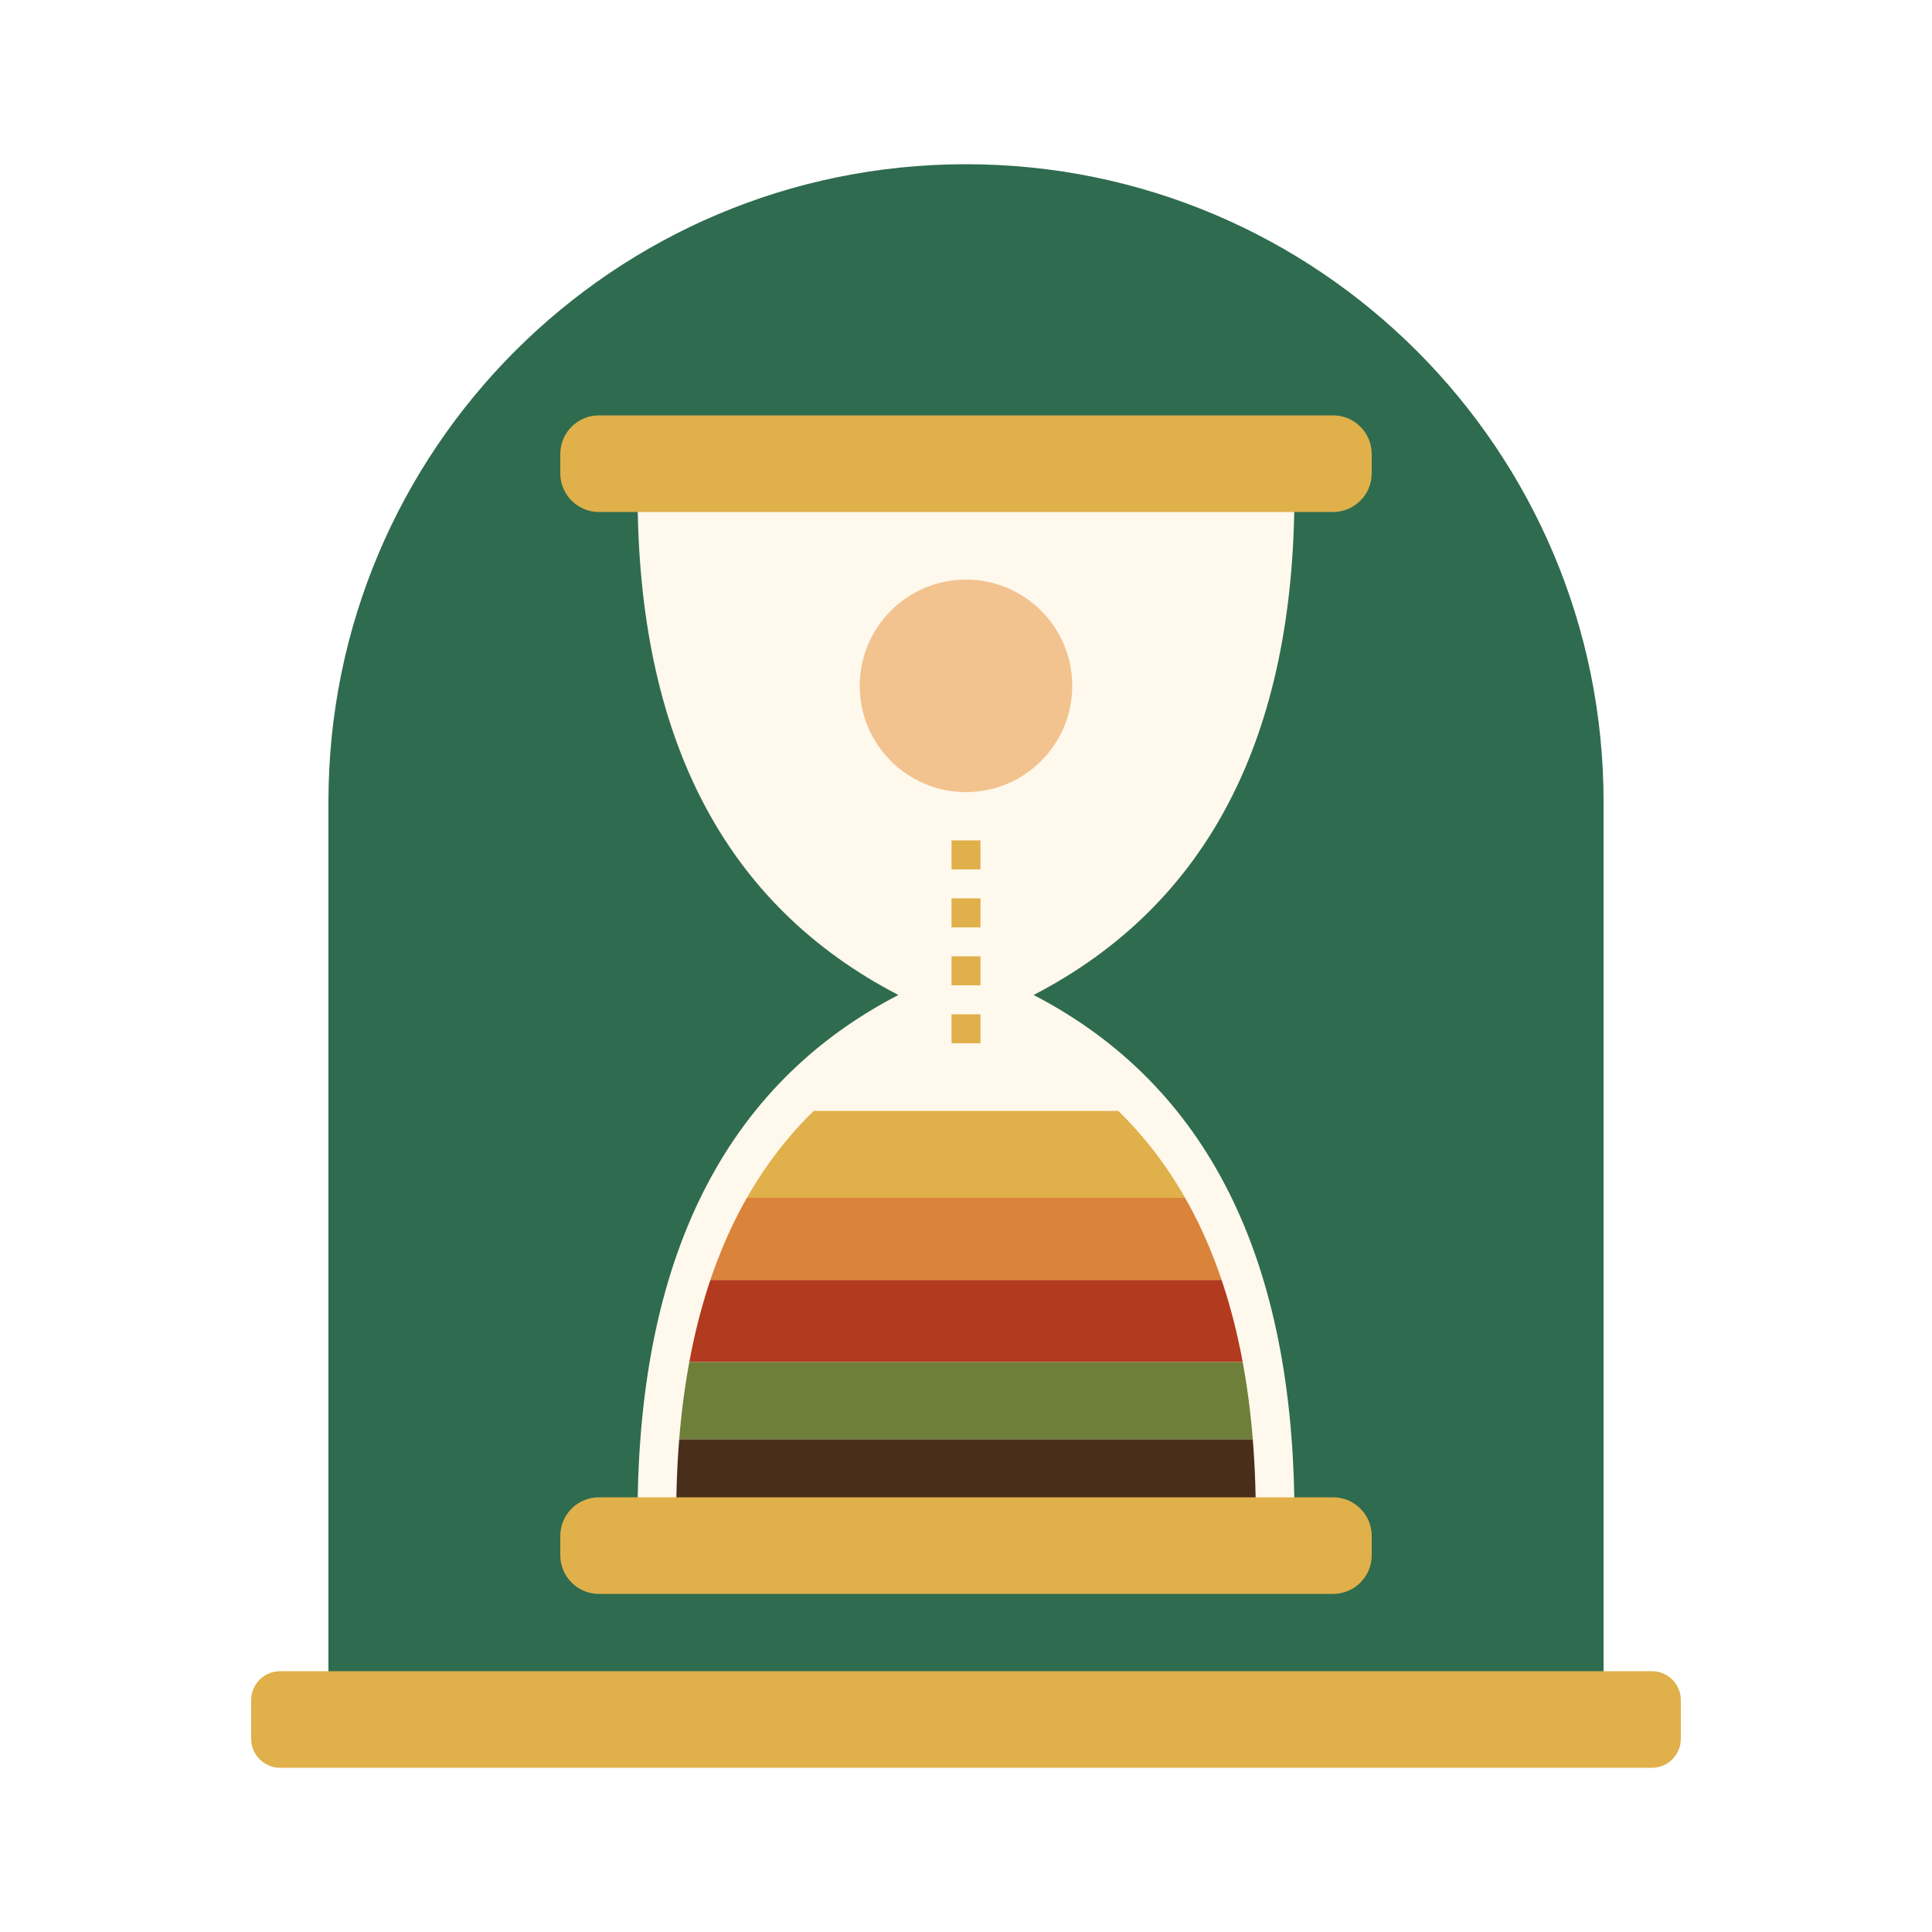
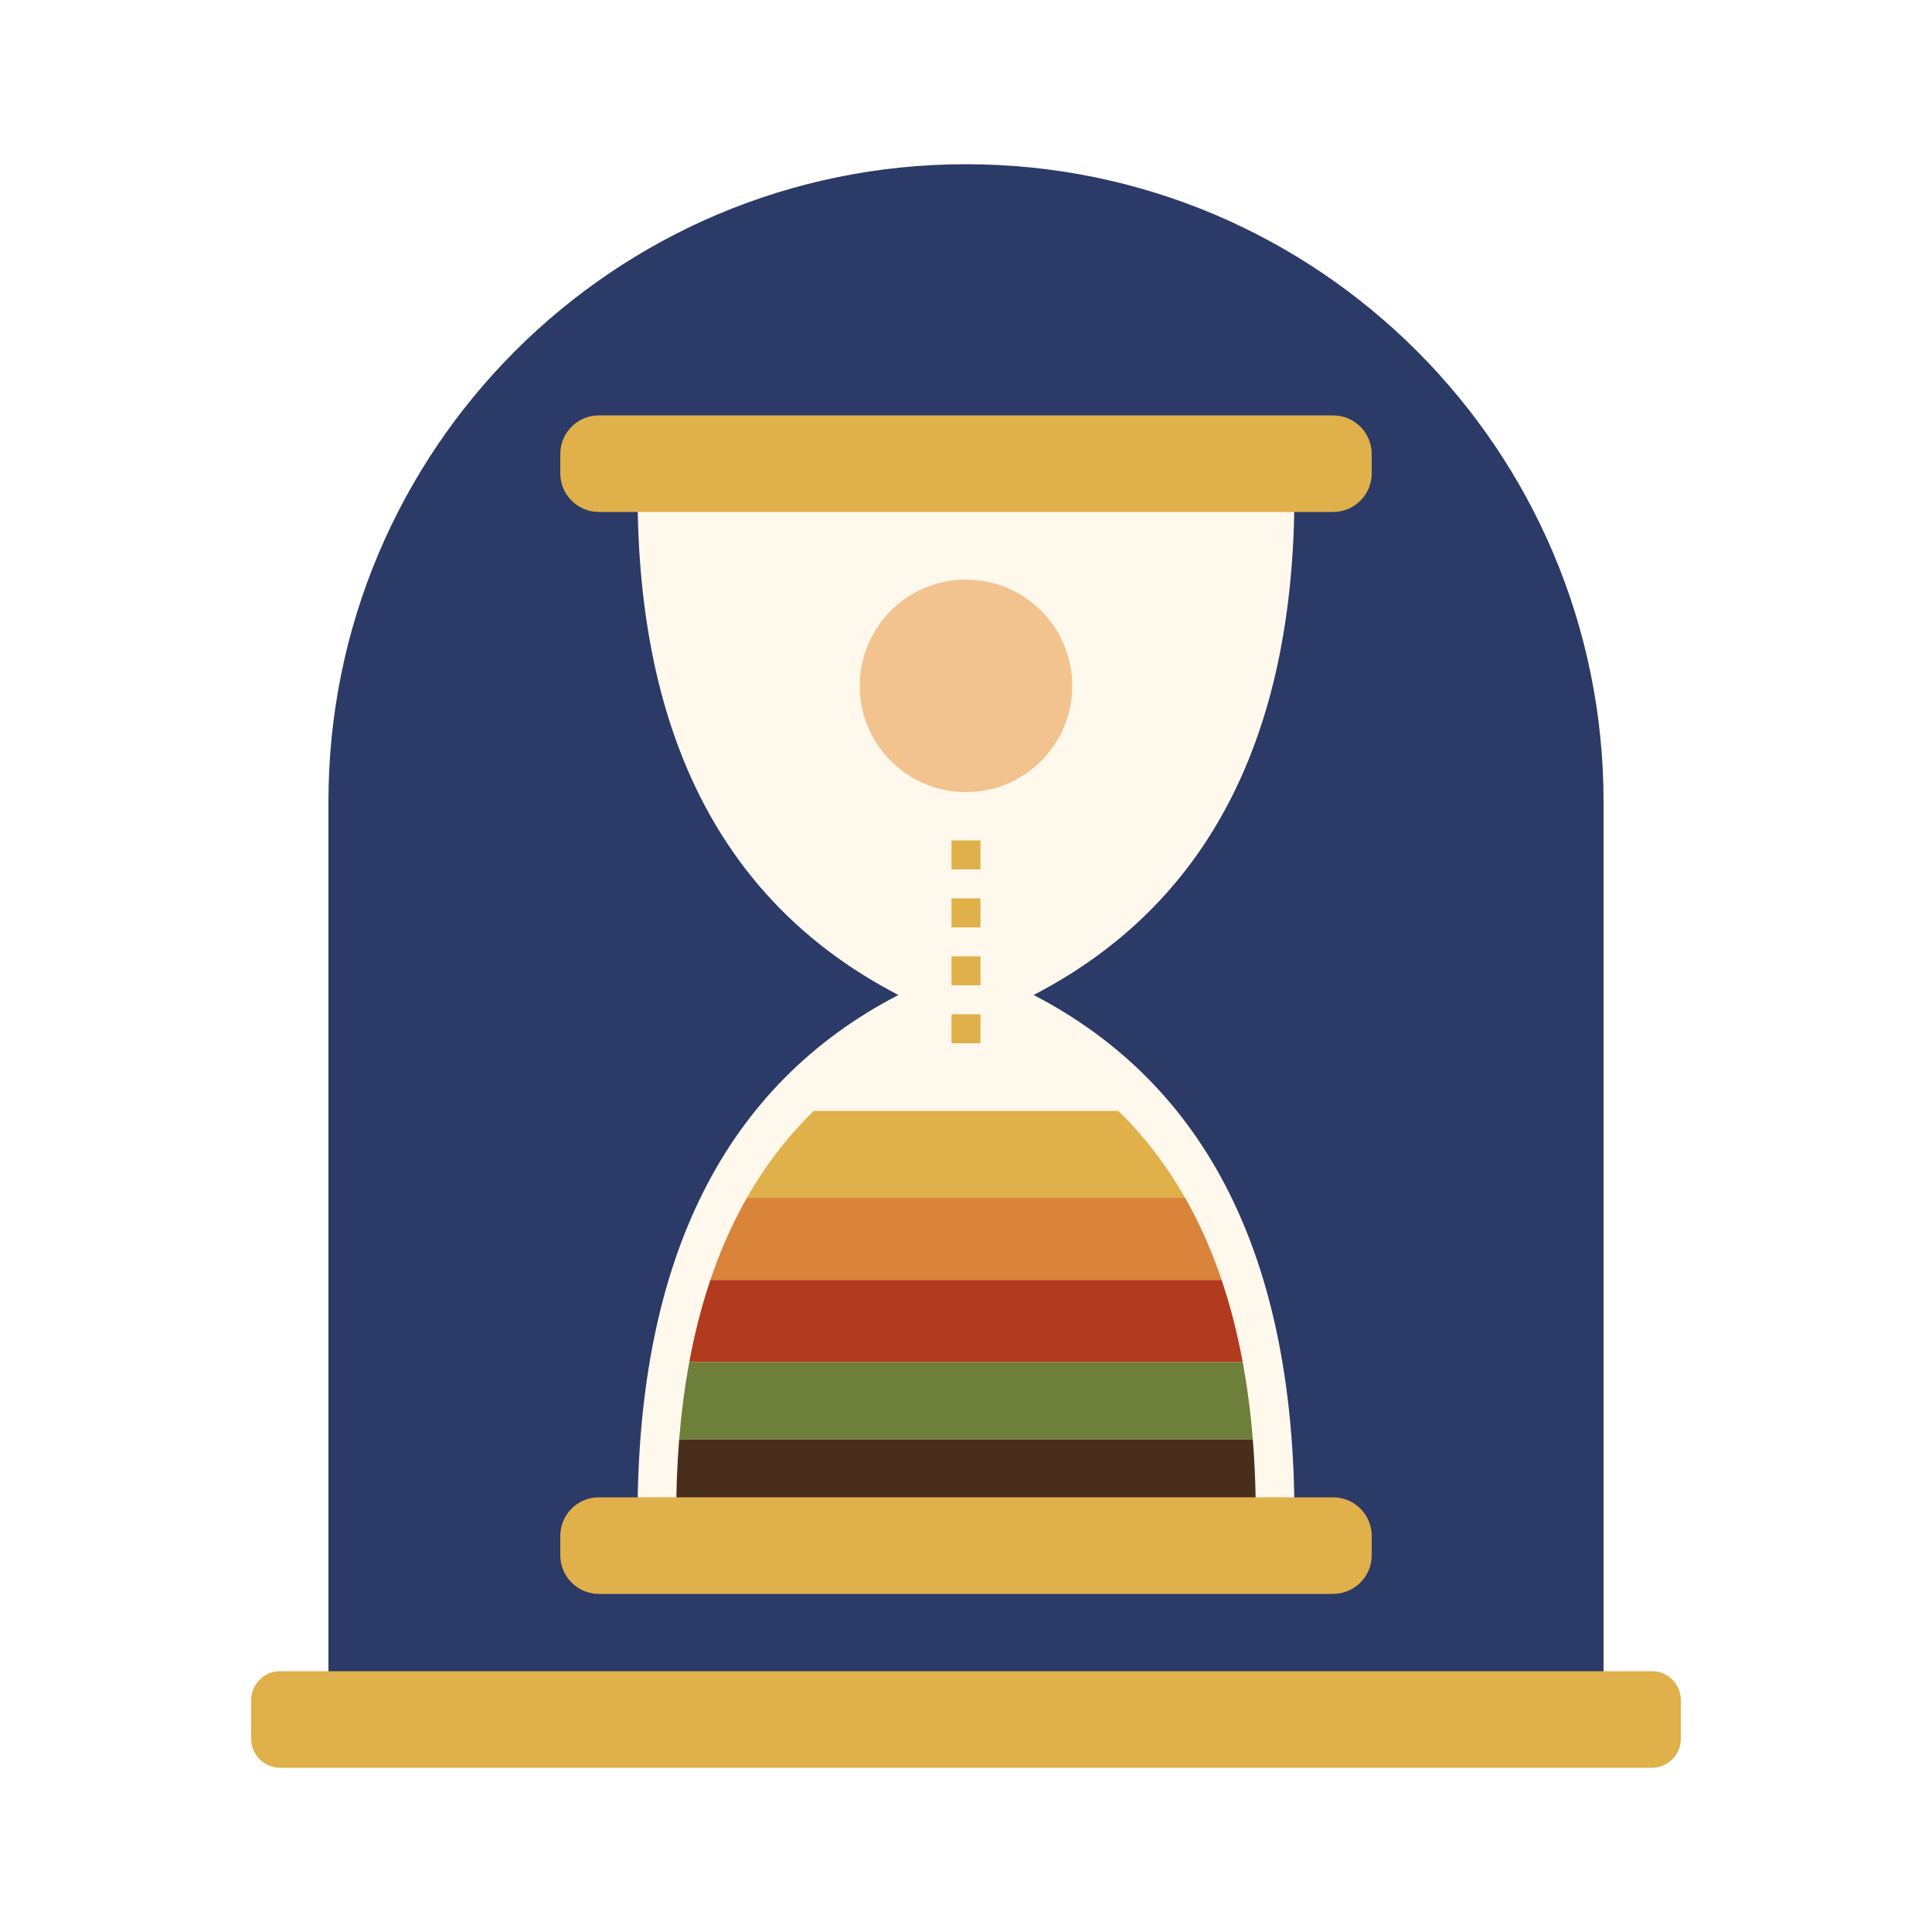
<svg xmlns="http://www.w3.org/2000/svg" viewBox="0 9 200 200" role="img" aria-label="Logo Ruang Historia">
  <defs>
    <clipPath id="rh-bawah">
      <path d="M70 166 Q70 128 96 116 L104 116 Q130 128 130 166 Z" />
    </clipPath>
  </defs>
-   <path d="M34 188 V92 A66 66 0 0 1 166 92 V188 Z" fill="#2F6B4F" />
+   <path d="M34 188 V92 A66 66 0 0 1 166 92 V188 Z" fill="#2B3A67" />
  <path d="M66 60 H134 Q134 98 107 112 Q134 126 134 166 H66 Q66 126 93 112 Q66 98 66 60 Z" fill="#FFF8EC" />
  <circle cx="100" cy="80" r="11" fill="#F2C38F" />
  <path d="M100 96 V120" stroke="#E0B04A" stroke-width="3" stroke-dasharray="3 3" />
  <g clip-path="url(#rh-bawah)">
    <rect x="60" y="124" width="80" height="9" fill="#E0B04A" />
    <rect x="60" y="133" width="80" height="8.5" fill="#D9843A" />
    <rect x="60" y="141.5" width="80" height="8.5" fill="#B23A1F" />
    <rect x="60" y="150" width="80" height="8" fill="#6E7F3A" />
    <rect x="60" y="158" width="80" height="10" fill="#4A2E1C" />
  </g>
  <rect x="58" y="52" width="84" height="10" rx="4" fill="#E0B04A" />
  <rect x="58" y="164" width="84" height="10" rx="4" fill="#E0B04A" />
  <rect x="26" y="182" width="148" height="10" rx="3" fill="#E0B04A" />
</svg>
